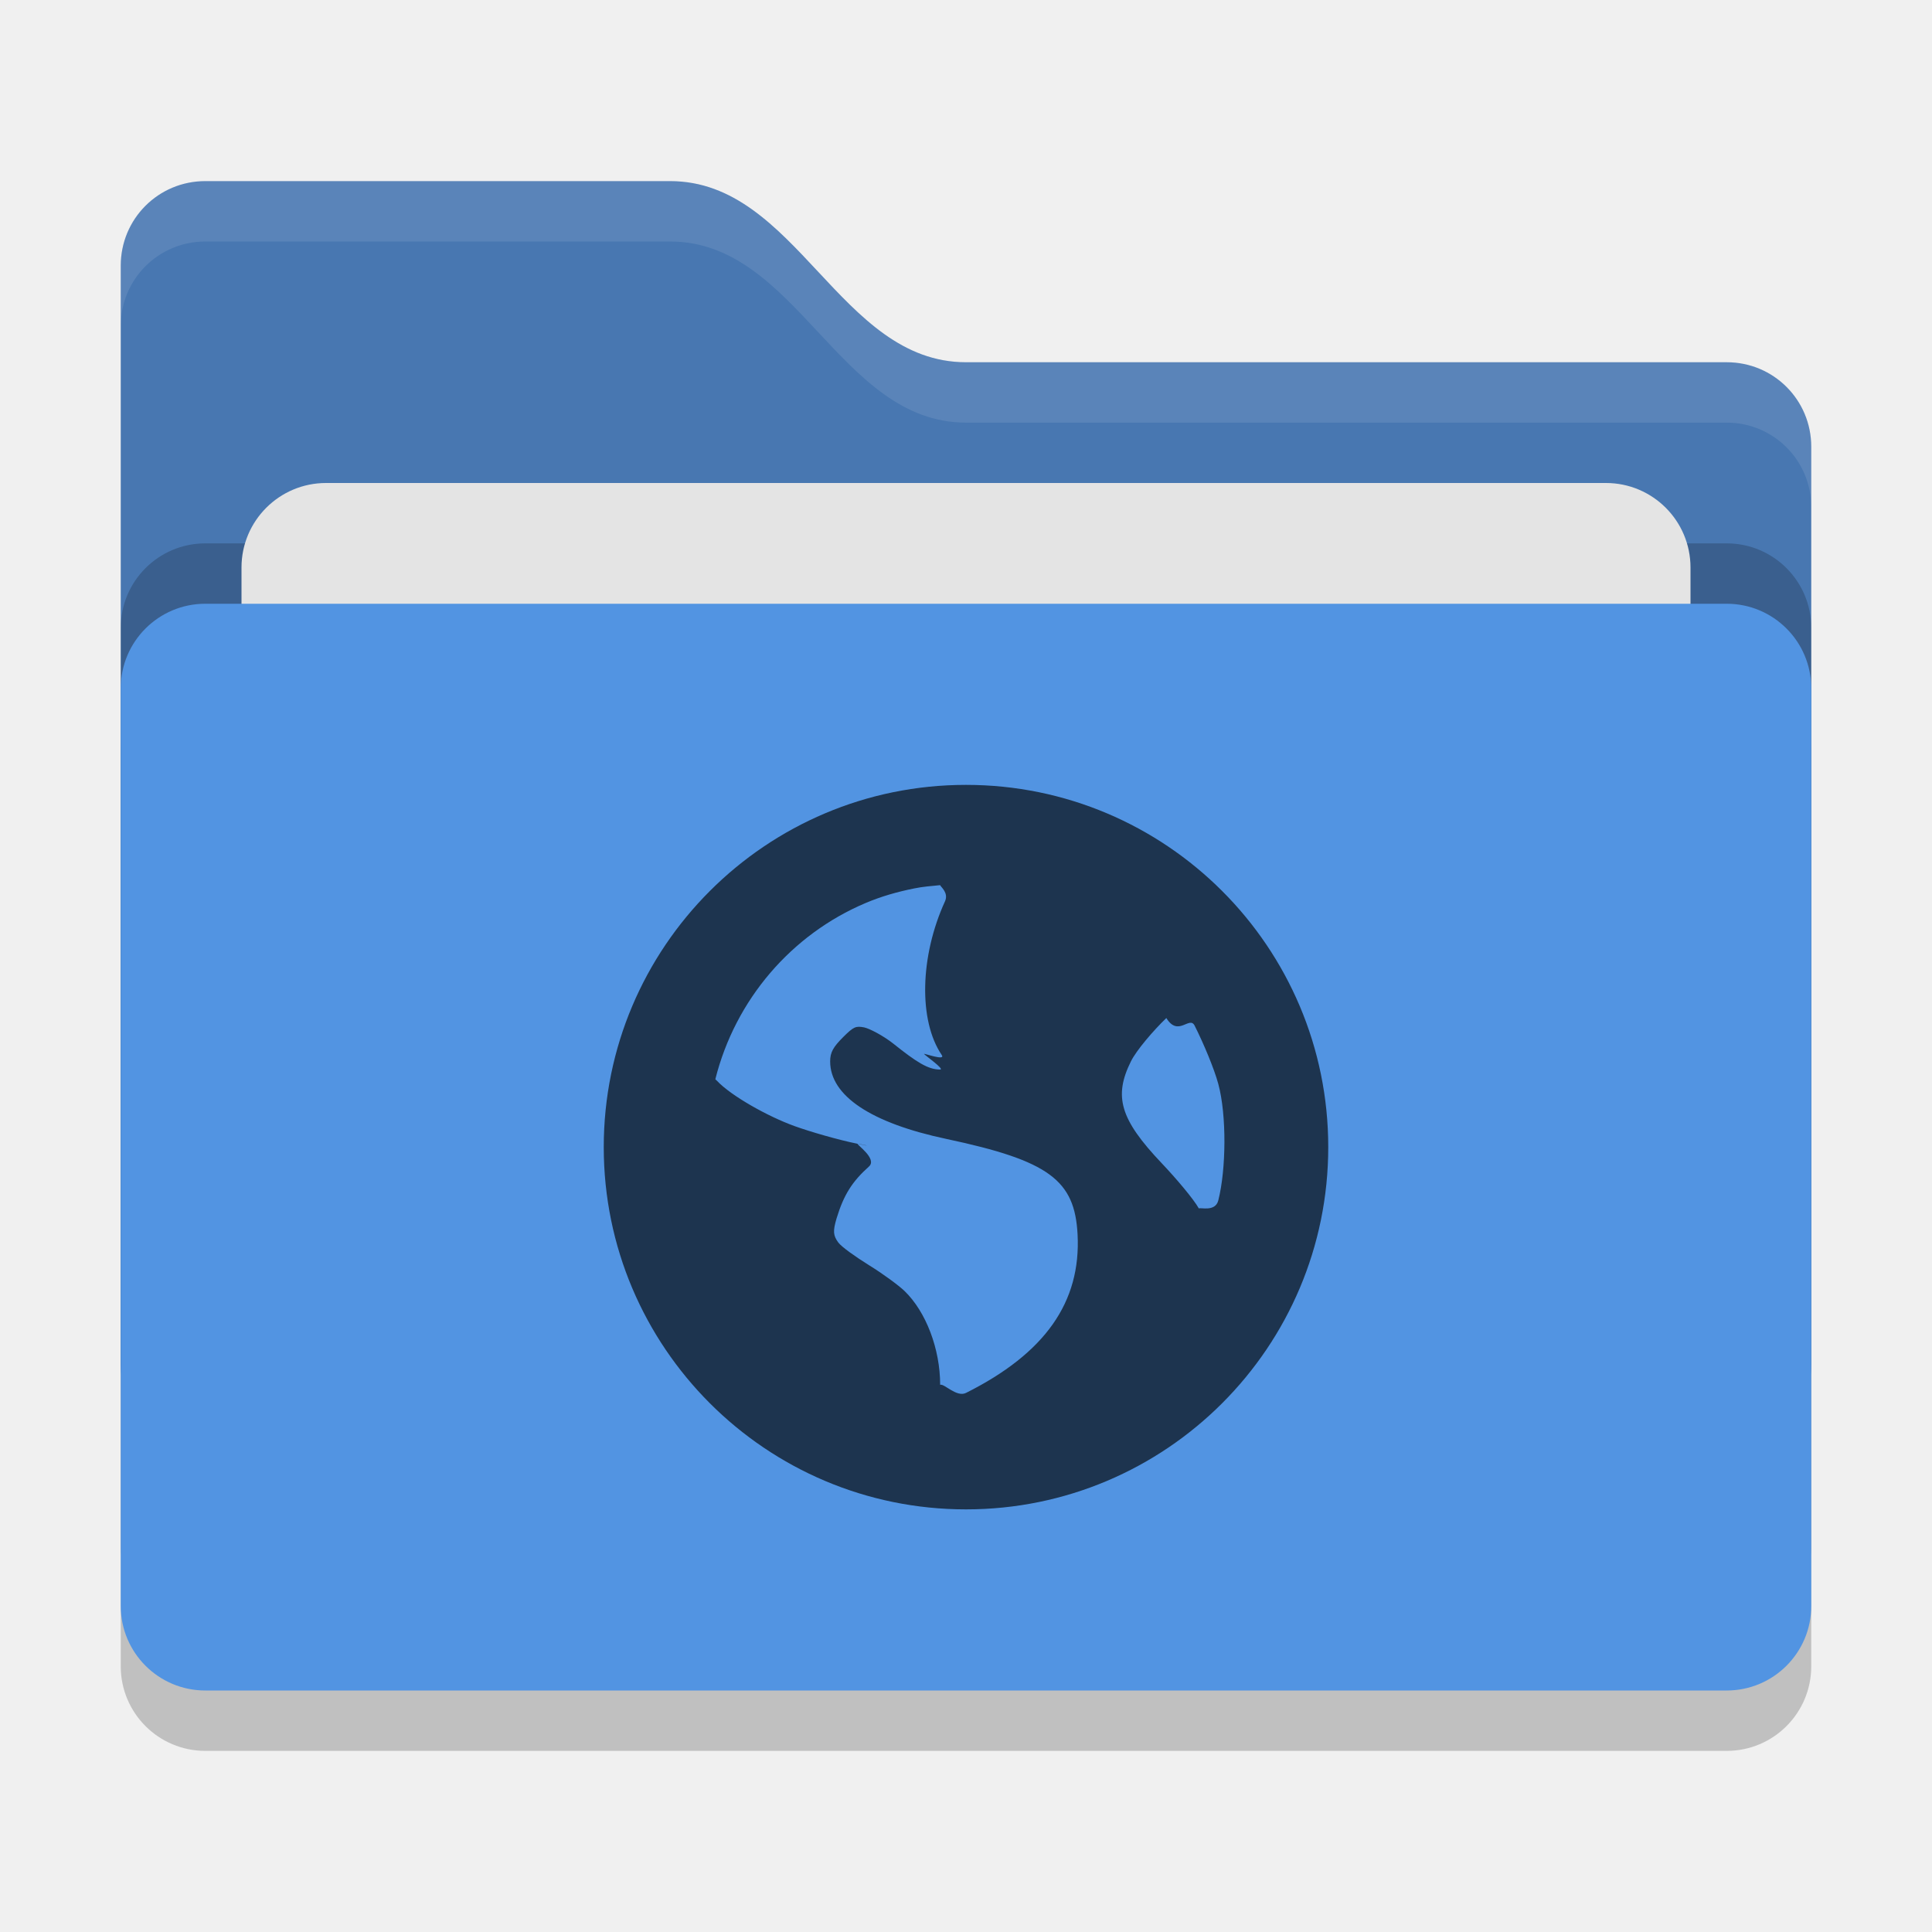
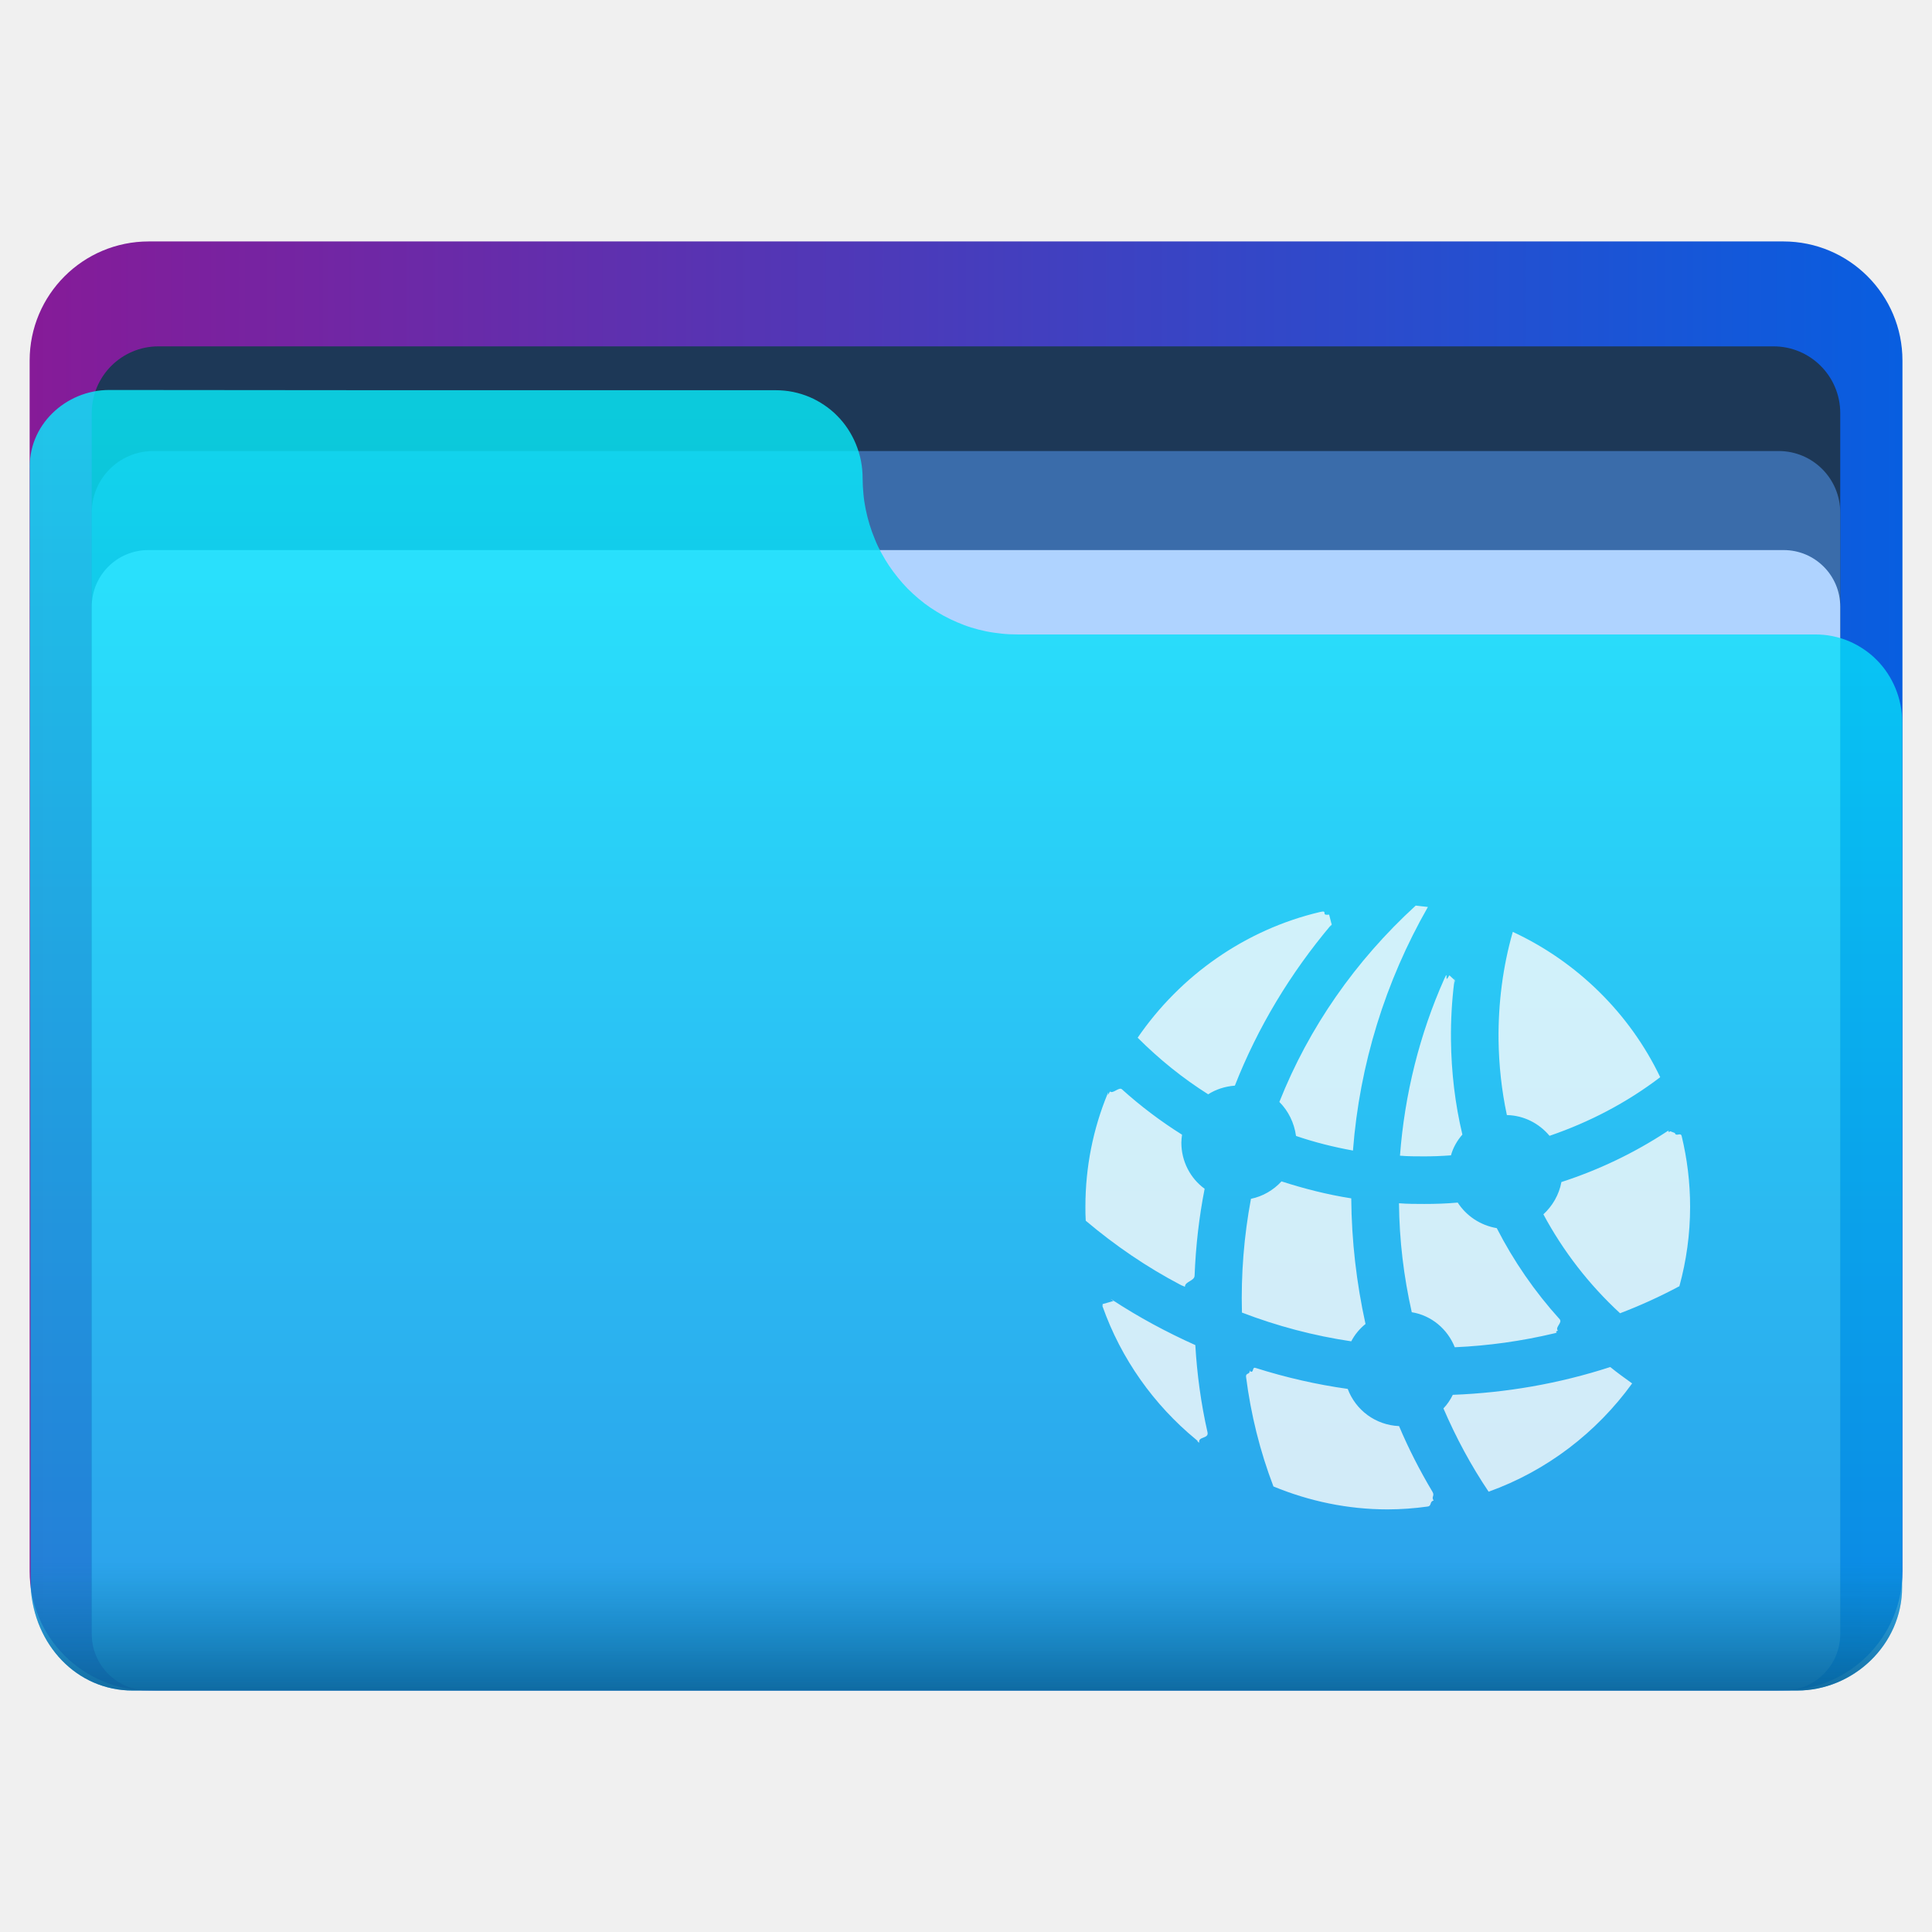
- <svg xmlns="http://www.w3.org/2000/svg" width="32" height="32" version="1" id="svg2661831">
-   <defs id="defs2661835" />
-   <rect style="opacity:0.2" width="28" height="18" x="2" y="11" rx="1.4" ry="1.4" id="rect2661817" />
-   <path style="fill:#4877b1" d="M 2,22.6 C 2,23.376 2.624,24 3.4,24 H 28.6 C 29.376,24 30,23.376 30,22.6 V 7.4 C 30,6.624 29.376,6 28.6,6 H 16 C 13.9,6 13.2,3 11.1,3 H 3.4 C 2.624,3 2,3.624 2,4.4" id="path2661819" />
-   <rect style="opacity:0.2" width="28" height="18" x="2" y="9" rx="1.4" ry="1.4" id="rect2661821" />
-   <rect style="fill:#e4e4e4" width="24" height="11" x="4" y="8" rx="1.4" ry="1.4" id="rect2661823" />
-   <rect style="fill:#5294e2" width="28" height="18" x="2" y="10" rx="1.4" ry="1.4" id="rect2661825" />
-   <path style="opacity:0.1;fill:#ffffff" d="M 3.4,3 C 2.625,3 2,3.625 2,4.4 V 5.4 C 2,4.625 2.625,4 3.4,4 H 11.1 C 13.2,4 13.9,7 16,7 H 28.6 C 29.375,7 30,7.625 30,8.4 V 7.4 C 30,6.625 29.375,6 28.6,6 H 16 C 13.9,6 13.2,3 11.1,3 Z" id="path2661827" />
-   <path style="fill:#1d344f" d="m 16,13 c -3.313,0 -6,2.687 -6,6 0,3.313 2.687,6 6,6 3.313,0 6,-2.687 6,-6 0,-3.313 -2.687,-6 -6,-6 z m -0.428,1.661 c 0.058,-0.006 -0.058,0.004 0,0 0.007,0.028 0.145,0.125 0.08,0.268 -0.416,0.91 -0.44,1.975 -0.054,2.545 0.07,0.103 -0.293,-0.03 -0.293,-0.018 0,0.013 0.351,0.259 0.266,0.259 -0.2,0 -0.39,-0.122 -0.776,-0.43 -0.173,-0.136 -0.396,-0.25 -0.482,-0.268 -0.137,-0.026 -0.173,-0.014 -0.348,0.161 -0.164,0.164 -0.215,0.252 -0.215,0.402 0,0.568 0.674,1.02 1.928,1.285 1.703,0.361 2.123,0.685 2.17,1.58 0.059,1.123 -0.539,1.97 -1.848,2.626 -0.156,0.078 -0.362,-0.16 -0.428,-0.134 -0.029,-0.002 0.029,0.004 0,0 -0.011,-0.034 0,0.152 0,0 0,-0.596 -0.235,-1.21 -0.589,-1.553 -0.095,-0.092 -0.361,-0.288 -0.589,-0.428 -0.228,-0.142 -0.458,-0.306 -0.509,-0.376 -0.085,-0.116 -0.092,-0.187 -0.028,-0.402 0.119,-0.391 0.26,-0.61 0.536,-0.857 0.144,-0.13 -0.22,-0.373 -0.187,-0.376 0.031,-0.002 0.324,0.067 0,0 C 13.881,18.88 13.407,18.741 13.161,18.652 12.712,18.49 12.106,18.148 11.876,17.902 11.866,17.891 11.856,17.884 11.848,17.876 c 0.331,-1.319 1.26,-2.4 2.491,-2.92 0.258,-0.109 0.523,-0.185 0.804,-0.241 0.139,-0.029 0.284,-0.04 0.428,-0.054 z m 3.747,2.202 c 0.197,0.319 0.383,-0.045 0.468,0.125 0.147,0.292 0.324,0.713 0.392,0.966 0.14,0.518 0.13,1.415 0,1.928 -0.049,0.197 -0.301,0.112 -0.322,0.134 -0.022,0.023 0.09,0.16 0,0 -0.09,-0.16 -0.377,-0.498 -0.616,-0.75 -0.69,-0.727 -0.798,-1.106 -0.509,-1.687 0.09,-0.182 0.369,-0.508 0.586,-0.717 0.132,-0.128 -0.271,0.194 0,0 z" id="path2661829" />
+ <svg xmlns="http://www.w3.org/2000/svg" width="64" height="64" version="1.1" viewBox="0 0 16.933 16.933" id="svg37">
+   <defs id="defs19">
+     <linearGradient id="linearGradient60884-3" x1="157.33" x2="247.31" y1="69.985" y2="69.985" gradientTransform="matrix(.18033 0 0 .18033 -28.018 -4.154)" gradientUnits="userSpaceOnUse">
+       <stop stop-color="#861b98" offset="0" id="stop2" />
+       <stop stop-color="#085ee0" offset="1" id="stop4" />
+     </linearGradient>
+     <linearGradient id="linearGradient47593-7" x1="193.68" x2="193.68" y1="43.371" y2="103.22" gradientTransform="matrix(.17854 0 0 .18033 -27.733 -4.154)" gradientUnits="userSpaceOnUse">
+       <stop stop-color="#07effe" offset="0" id="stop7" />
+       <stop stop-color="#0b92e5" offset="1" id="stop9" />
+     </linearGradient>
+     <linearGradient id="linearGradient2806" x1=".707" x2=".707" y1="14.743" y2="3.539" gradientTransform="translate(3.8869)" gradientUnits="userSpaceOnUse">
+       <stop stop-color="#075e91" offset="0" id="stop12" />
+       <stop stop-color="#077faa" stop-opacity="0" offset=".1" id="stop14" />
+       <stop stop-color="#07effe" stop-opacity="0" offset="1" id="stop16" />
+     </linearGradient>
+   </defs>
+   <g transform="matrix(1.0116 0 0 1.0116 -.098288 -.098288)" fill-rule="evenodd" stroke-width=".18" id="g33">
+     <rect x=".354" y="2.189" width="16.226" height="12.554" ry="1.032" fill="url(#linearGradient60884-3)" style="paint-order:stroke fill markers" id="rect21" />
+     <rect x=".892" y="3.098" width="15.149" height="11.645" ry=".578" fill="#1d3857" style="paint-order:stroke fill markers" id="rect23" />
+     <rect x=".892" y="4.005" width="15.149" height="10.738" ry=".533" fill="#3a6caa" style="paint-order:stroke fill markers" id="rect25" />
+     <rect x=".892" y="4.863" width="15.149" height="9.881" ry=".49" fill="#afd3ff" style="paint-order:stroke fill markers" id="rect27" />
+     <path d="m1.044 3.476c-0.381 0-0.709 0.31-0.688 0.695 0 3.226 0.007 6.427 0.007 9.679 0.03 0.494 0.395 0.894 0.885 0.894h14.418c0.49 0 0.911-0.399 0.911-0.894l1.51e-4 -4.437c0-0.063 7.22e-4 -0.118 7.22e-4 -0.181v-2.875c0-0.053-0.005-0.104-0.015-0.154-0.01-0.05-0.025-0.098-0.044-0.144-0.019-0.046-0.042-0.089-0.069-0.13-0.027-0.041-0.058-0.079-0.092-0.113-0.034-0.035-0.072-0.066-0.112-0.093s-0.083-0.051-0.128-0.07c-0.045-0.019-0.093-0.034-0.142-0.044-0.049-0.01-0.1-0.015-0.153-0.015h-6.91c-0.047 0-0.092-0.002-0.138-0.007-0.045-0.005-0.09-0.011-0.134-0.02-0.044-0.009-0.087-0.02-0.129-0.033-0.042-0.013-0.083-0.029-0.123-0.046-0.04-0.017-0.079-0.036-0.118-0.057-0.038-0.021-0.075-0.044-0.111-0.068-0.036-0.024-0.07-0.05-0.103-0.078-0.033-0.028-0.065-0.057-0.095-0.087-0.03-0.031-0.059-0.063-0.086-0.097s-0.053-0.068-0.077-0.104c-0.024-0.036-0.046-0.073-0.067-0.112-0.021-0.038-0.04-0.078-0.056-0.119-0.017-0.041-0.032-0.082-0.045-0.125-0.013-0.043-0.024-0.086-0.033-0.13-0.009-0.044-0.016-0.089-0.02-0.135-0.004-0.044-0.007-0.089-0.007-0.135 0-0.053-0.005-0.104-0.015-0.154-0.01-0.05-0.025-0.098-0.044-0.144-0.019-0.046-0.042-0.089-0.069-0.13-0.027-0.041-0.058-0.079-0.092-0.113-0.034-0.035-0.072-0.066-0.112-0.093-0.04-0.027-0.083-0.051-0.128-0.07-0.045-0.019-0.093-0.034-0.142-0.044-0.049-0.01-0.1-0.015-0.153-0.015h-3.393z" fill="url(#linearGradient47593-7)" opacity=".8" style="paint-order:stroke fill markers" id="path29" />
+     <path d="m1.044 3.476c-0.381 0-0.709 0.31-0.688 0.695 0 3.226 0.007 6.427 0.007 9.679 0.03 0.494 0.395 0.894 0.885 0.894h14.418c0.49 0 0.911-0.399 0.911-0.894l1.51e-4 -4.437c0-0.063 7.22e-4 -0.118 7.22e-4 -0.181v-2.875c0-0.053-0.005-0.104-0.015-0.154-0.01-0.05-0.025-0.098-0.044-0.144-0.019-0.046-0.042-0.089-0.069-0.13-0.027-0.041-0.058-0.079-0.092-0.113-0.034-0.035-0.072-0.066-0.112-0.093s-0.083-0.051-0.128-0.07c-0.045-0.019-0.093-0.034-0.142-0.044-0.049-0.01-0.1-0.015-0.153-0.015h-6.91c-0.047 0-0.092-0.002-0.138-0.007-0.045-0.005-0.09-0.011-0.134-0.02-0.044-0.009-0.087-0.02-0.129-0.033-0.042-0.013-0.083-0.029-0.123-0.046-0.04-0.017-0.079-0.036-0.118-0.057-0.038-0.021-0.075-0.044-0.111-0.068-0.036-0.024-0.07-0.05-0.103-0.078-0.033-0.028-0.065-0.057-0.095-0.087-0.03-0.031-0.059-0.063-0.086-0.097s-0.053-0.068-0.077-0.104c-0.024-0.036-0.046-0.073-0.067-0.112-0.021-0.038-0.04-0.078-0.056-0.119-0.017-0.041-0.032-0.082-0.045-0.125-0.013-0.043-0.024-0.086-0.033-0.13-0.009-0.044-0.016-0.089-0.02-0.135-0.004-0.044-0.007-0.089-0.007-0.135 0-0.053-0.005-0.104-0.015-0.154-0.01-0.05-0.025-0.098-0.044-0.144-0.019-0.046-0.042-0.089-0.069-0.13-0.027-0.041-0.058-0.079-0.092-0.113-0.034-0.035-0.072-0.066-0.112-0.093-0.04-0.027-0.083-0.051-0.128-0.07-0.045-0.019-0.093-0.034-0.142-0.044-0.049-0.01-0.1-0.015-0.153-0.015h-3.393z" fill="url(#linearGradient2806)" opacity=".8" style="paint-order:stroke fill markers" id="path31" />
+   </g>
+   <path d="m 12.408,7.937 c -0.529,0.484 -0.937,1.07 -1.195,1.721 0.079,0.079 0.13,0.183 0.146,0.298 0.161,0.055 0.328,0.097 0.499,0.128 0.058,-0.754 0.283,-1.481 0.657,-2.135 C 12.478,7.946 12.441,7.94 12.408,7.937 Z m -0.759,0.079 c -0.08,0.011 -0.002,-0.041 -0.079,-0.023 -0.658,0.155 -1.226,0.558 -1.599,1.102 0.189,0.189 0.396,0.356 0.618,0.496 0.067,-0.043 0.146,-0.069 0.234,-0.076 0.2,-0.51 0.486,-0.984 0.843,-1.408 0.045,-0.054 -0.041,0.05 0.006,-0.002 z m 1.61,0.151 c -0.088,0.307 -0.128,0.626 -0.125,0.946 0.003,0.225 0.027,0.444 0.073,0.66 0.149,0.003 0.283,0.073 0.374,0.182 0.347,-0.119 0.675,-0.289 0.97,-0.514 -0.268,-0.56 -0.73,-1.013 -1.293,-1.274 z m -0.556,0.381 c -0.051,0.094 -9.38e-4,-0.066 -0.045,0.032 -0.216,0.485 -0.347,1.01 -0.388,1.549 0.07,0.006 0.143,0.006 0.213,0.006 0.079,0 0.155,-0.003 0.234,-0.009 0.018,-0.067 0.055,-0.131 0.1,-0.182 -0.064,-0.268 -0.097,-0.548 -0.1,-0.83 -0.002,-0.172 0.008,-0.343 0.029,-0.511 0.013,-0.105 -0.017,0.092 0.006,-0.01 z M 9.717,9.586 c -0.017,0.036 0.006,-0.038 -0.009,-0.001 C 9.581,9.893 9.513,10.227 9.513,10.577 c 0,0.04 9.94e-5,0.082 0.003,0.122 0.258,0.218 0.534,0.406 0.825,0.559 0.042,0.022 0.002,-5.56e-4 0.044,0.02 4.64e-4,-0.047 0.083,-0.05 0.085,-0.097 0.01,-0.257 0.039,-0.513 0.088,-0.762 -0.125,-0.091 -0.204,-0.24 -0.204,-0.404 0,-0.024 0.003,-0.046 0.006,-0.07 C 10.175,9.829 9.997,9.695 9.833,9.547 9.807,9.524 9.754,9.59 9.729,9.566 Z m 4.922,0.329 c -0.033,0.023 0.004,-0.02 -0.029,0.002 -0.288,0.189 -0.598,0.337 -0.925,0.443 -0.021,0.113 -0.079,0.21 -0.158,0.283 0.173,0.322 0.398,0.614 0.672,0.867 0.176,-0.067 0.35,-0.146 0.52,-0.237 0.061,-0.222 0.094,-0.456 0.094,-0.696 0,-0.214 -0.026,-0.421 -0.074,-0.62 -0.009,-0.036 -0.049,0.009 -0.06,-0.027 z M 11.231,10.355 c -0.07,0.076 -0.164,0.131 -0.267,0.152 -0.061,0.325 -0.088,0.66 -0.079,0.997 0.31,0.119 0.633,0.204 0.958,0.252 0.03,-0.058 0.073,-0.11 0.125,-0.152 -0.079,-0.359 -0.122,-0.727 -0.125,-1.101 -0.21,-0.033 -0.414,-0.085 -0.612,-0.149 z m 1.545,0.185 c -0.097,0.009 -0.194,0.012 -0.292,0.012 h -6.14e-4 c -0.073,0 -0.149,-4.5e-5 -0.222,-0.006 0.003,0.325 0.042,0.645 0.112,0.955 0.17,0.027 0.313,0.146 0.377,0.307 0.294,-0.013 0.588,-0.054 0.877,-0.123 0.042,-0.01 -0.015,-0.01 0.027,-0.022 -0.029,-0.03 0.043,-0.07 0.015,-0.101 -0.218,-0.241 -0.403,-0.509 -0.551,-0.798 -0.143,-0.024 -0.267,-0.107 -0.343,-0.225 z m -3.113,0.89 c 0.014,0.049 -0.017,-0.028 3.822e-4,0.02 0.162,0.458 0.448,0.861 0.817,1.165 0.047,0.039 -0.019,-0.005 0.031,0.03 -0.015,-0.057 0.085,-0.033 0.072,-0.091 -0.057,-0.252 -0.092,-0.508 -0.107,-0.765 -0.25,-0.112 -0.496,-0.244 -0.729,-0.397 -0.044,-0.029 0.054,0.042 0.01,0.011 z m 1.29,0.582 c 0.004,0.037 -0.036,0.018 -0.032,0.055 0.042,0.33 0.122,0.652 0.24,0.961 0.31,0.128 0.648,0.201 1,0.201 0.119,10e-7 0.237,-0.009 0.352,-0.025 0.037,-0.005 0.015,-0.045 0.052,-0.052 -0.023,-0.037 0.012,-0.039 -0.01,-0.077 -0.111,-0.186 -0.21,-0.379 -0.293,-0.576 -0.207,-0.009 -0.38,-0.14 -0.45,-0.326 -0.272,-0.038 -0.543,-0.1 -0.808,-0.184 -0.032,-0.01 -0.012,0.043 -0.044,0.032 z m 3.161,-0.031 c -0.45,0.146 -0.912,0.226 -1.381,0.244 -0.021,0.043 -0.049,0.085 -0.082,0.119 0.11,0.255 0.24,0.498 0.396,0.73 0.508,-0.182 0.945,-0.517 1.258,-0.949 -0.064,-0.046 -0.127,-0.091 -0.191,-0.143 z" fill="#fbfbfb" fill-rule="evenodd" opacity="0.8" stroke-linecap="round" stroke-linejoin="round" stroke-opacity="0.769" stroke-width="0.19" style="paint-order:stroke fill markers" id="path35" />
</svg>
